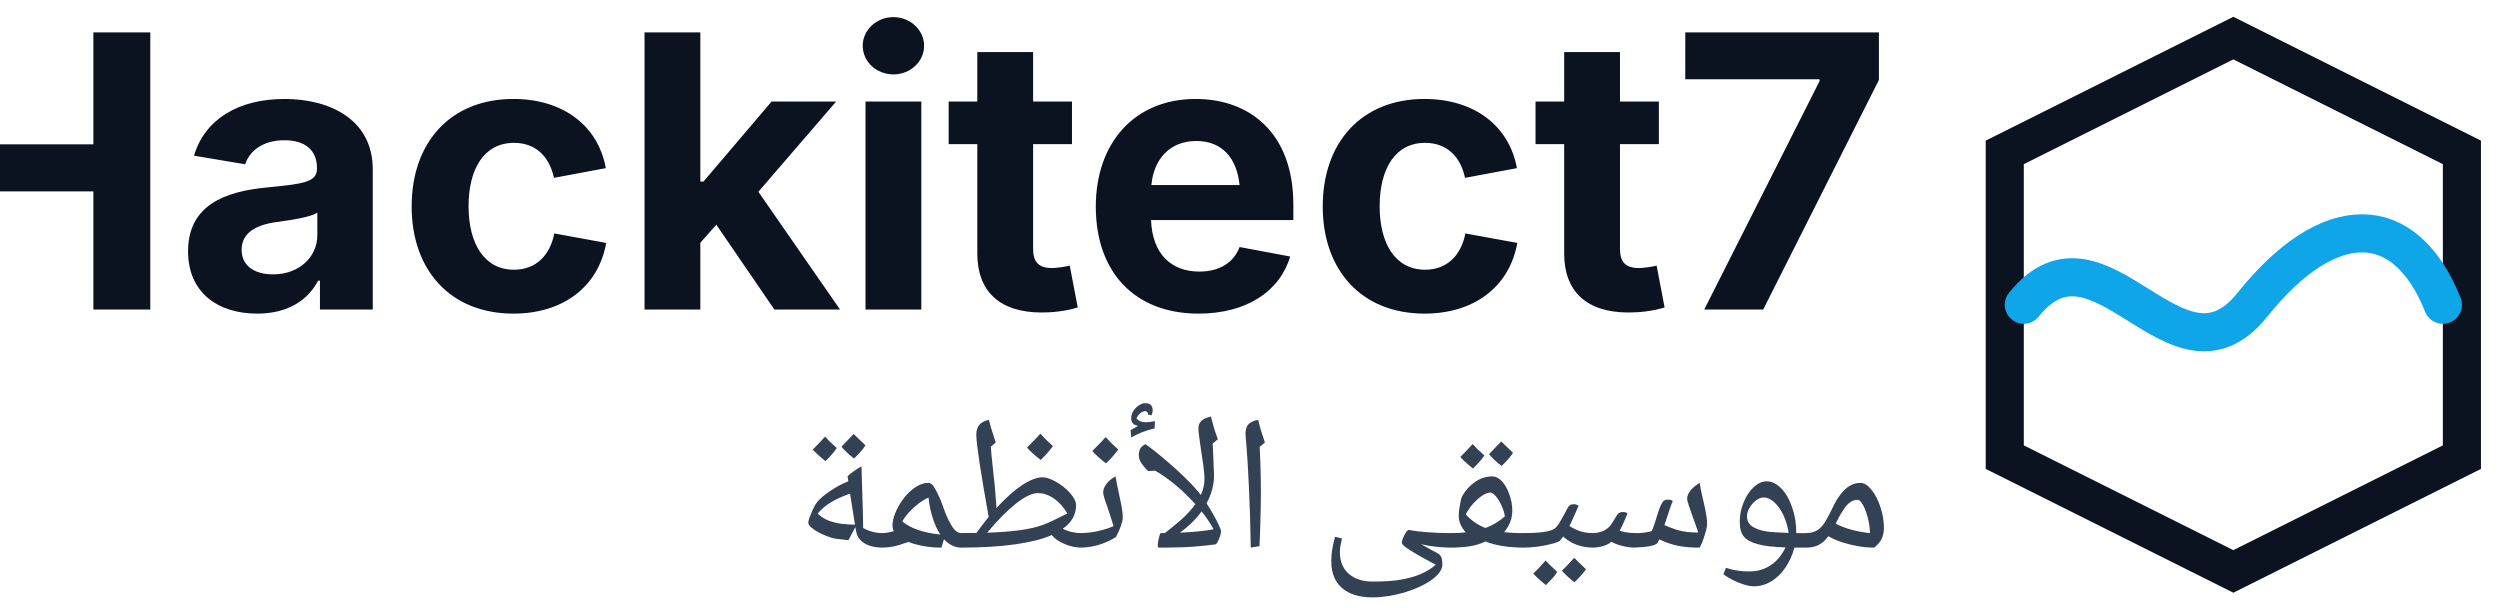
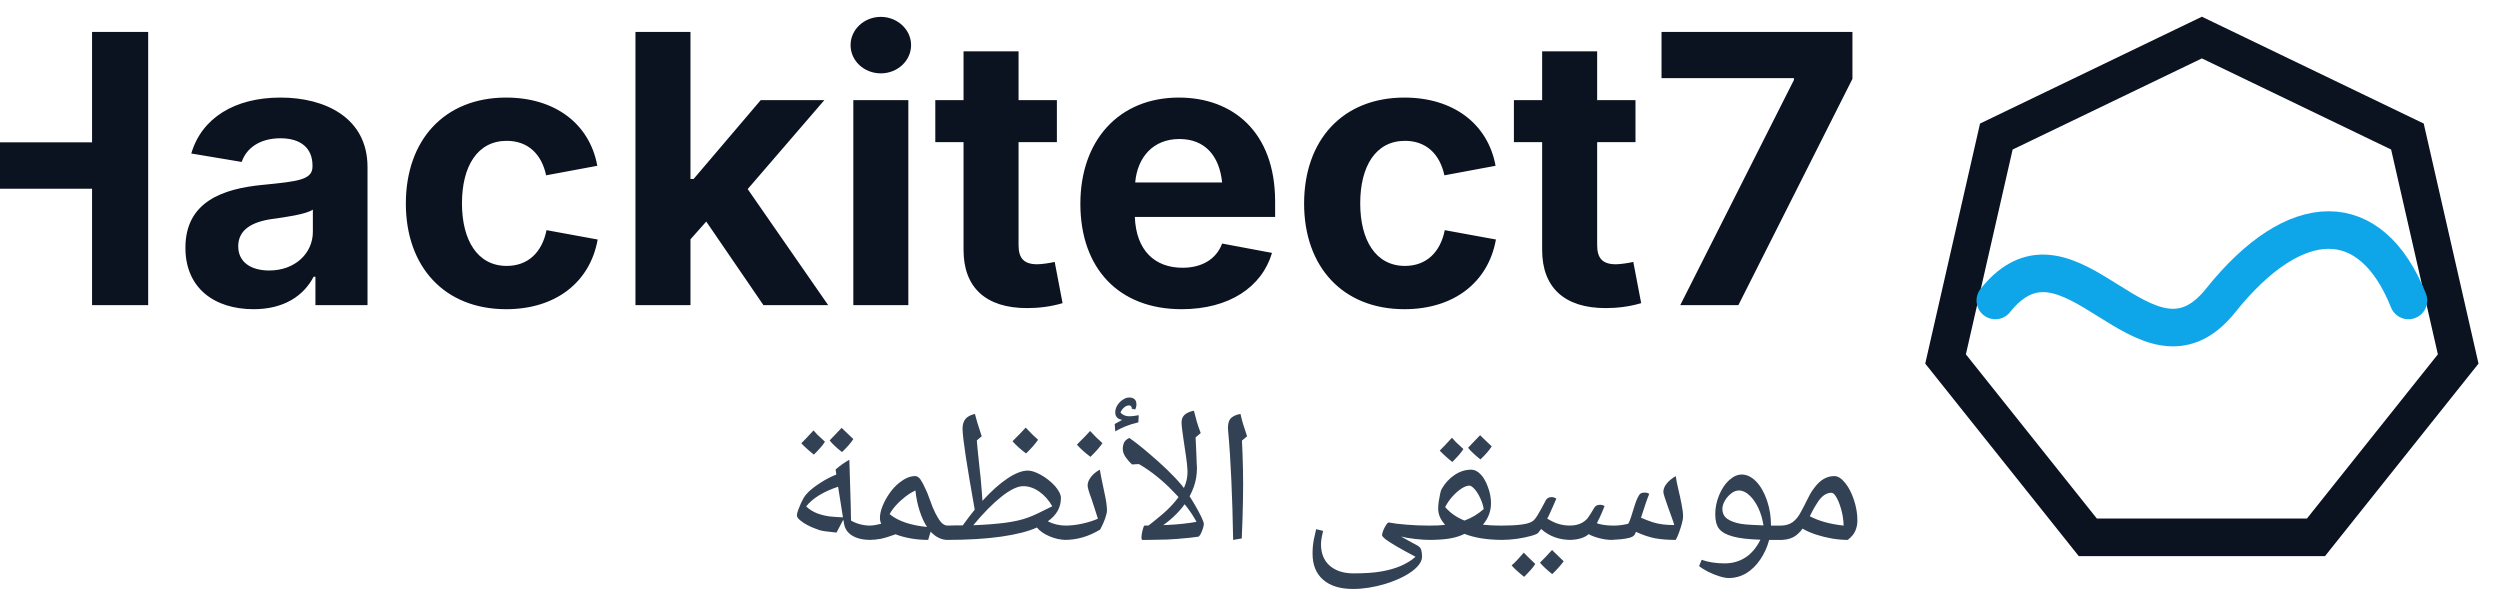
- <svg xmlns="http://www.w3.org/2000/svg" viewBox="-300 24 420 102">
+ <svg xmlns="http://www.w3.org/2000/svg" viewBox="-300 24 426 102">
  <defs>
    <style>
      .hex { fill: none; stroke: #0b1220; stroke-width: 4; }
      .wave { fill: none; stroke: #0ea5e9; stroke-width: 4; stroke-linecap: round; }
      .brand { font: 700 64px 'Segoe UI', 'Inter', Arial, sans-serif; fill: #0b1220; }
      .tag { font: 400 32px 'Vazirmatn', 'Noto Naskh Arabic', 'Noto Sans Arabic', 'Segoe UI', Tahoma, Arial, sans-serif; fill: #334155; }
    </style>
  </defs>
  <g transform="translate(24,24) scale(1.6)">
-     <polygon class="hex" points="32,4 56,16 56,48 32,60 8,48 8,16" />
+     <polygon class="hex" points="32.000,4.000 53.891,14.542 59.298,38.231 44.149,57.227 19.851,57.227 4.702,38.231 10.109,14.542" />
    <path class="wave" d="M10,32 C18,22 26,42 34,32 S50,22 54,32" />
  </g>
  <text class="brand" x="18" y="76" direction="rtl">Hackitect7</text>
  <text class="tag" x="18" y="116" direction="rtl">موسيقى الأنظمة</text>
</svg>
